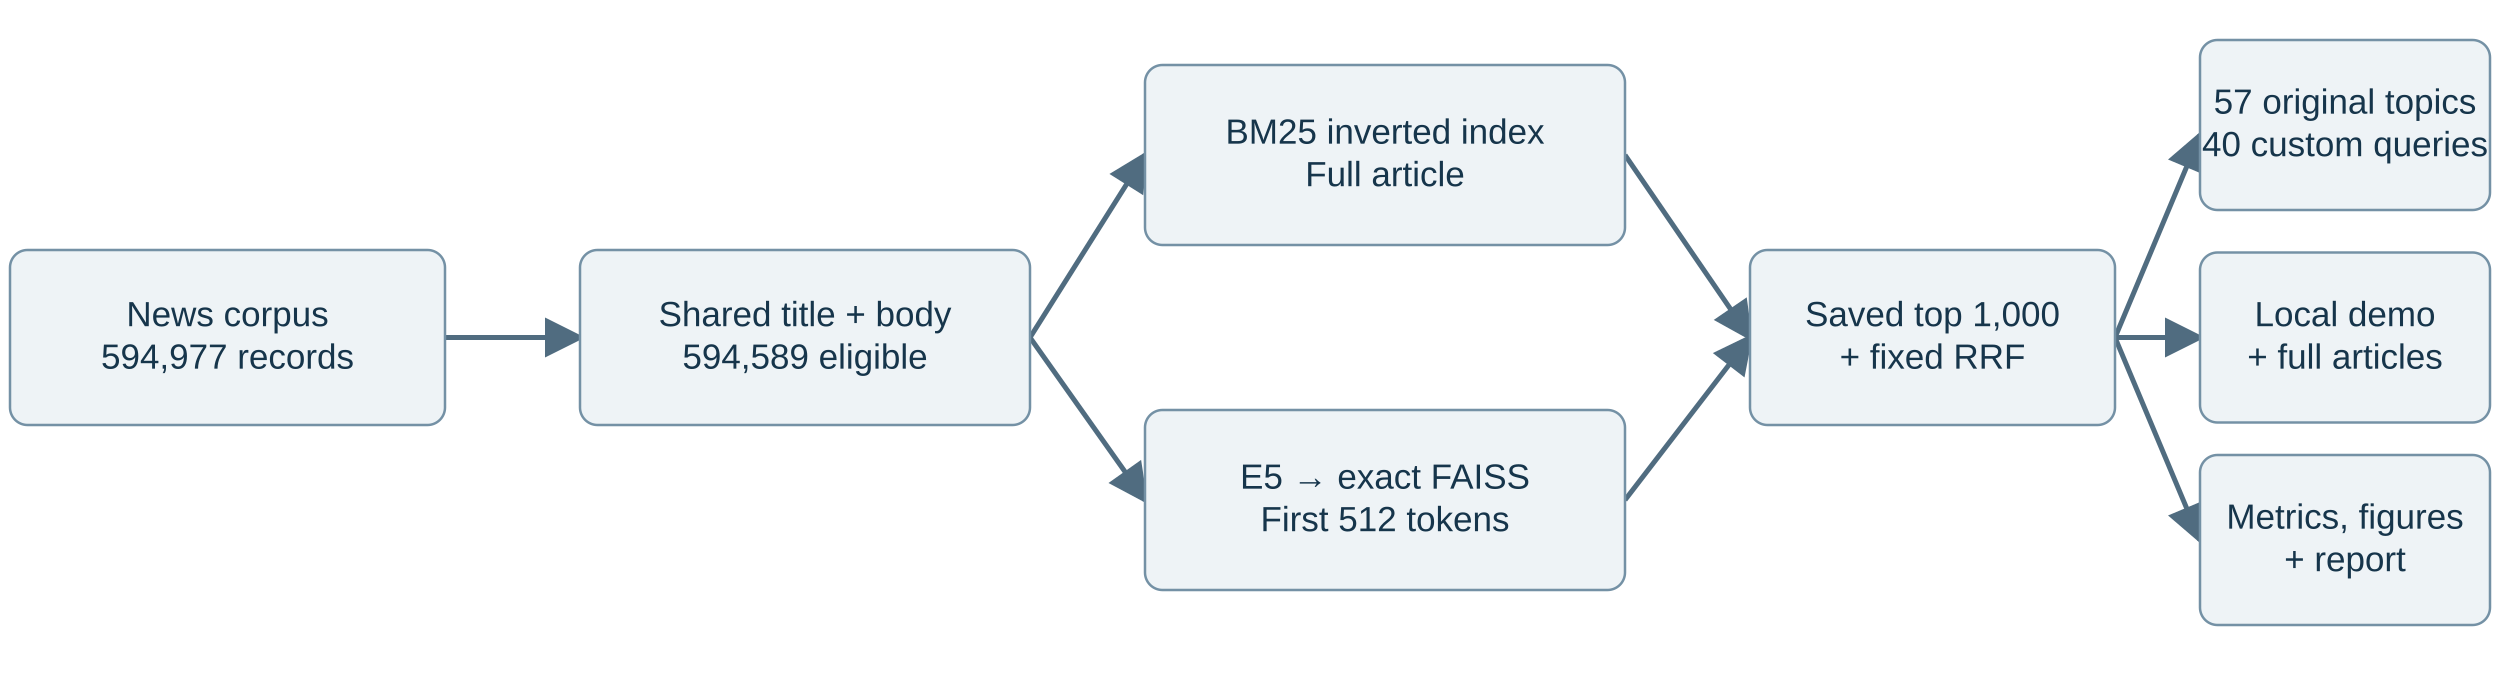
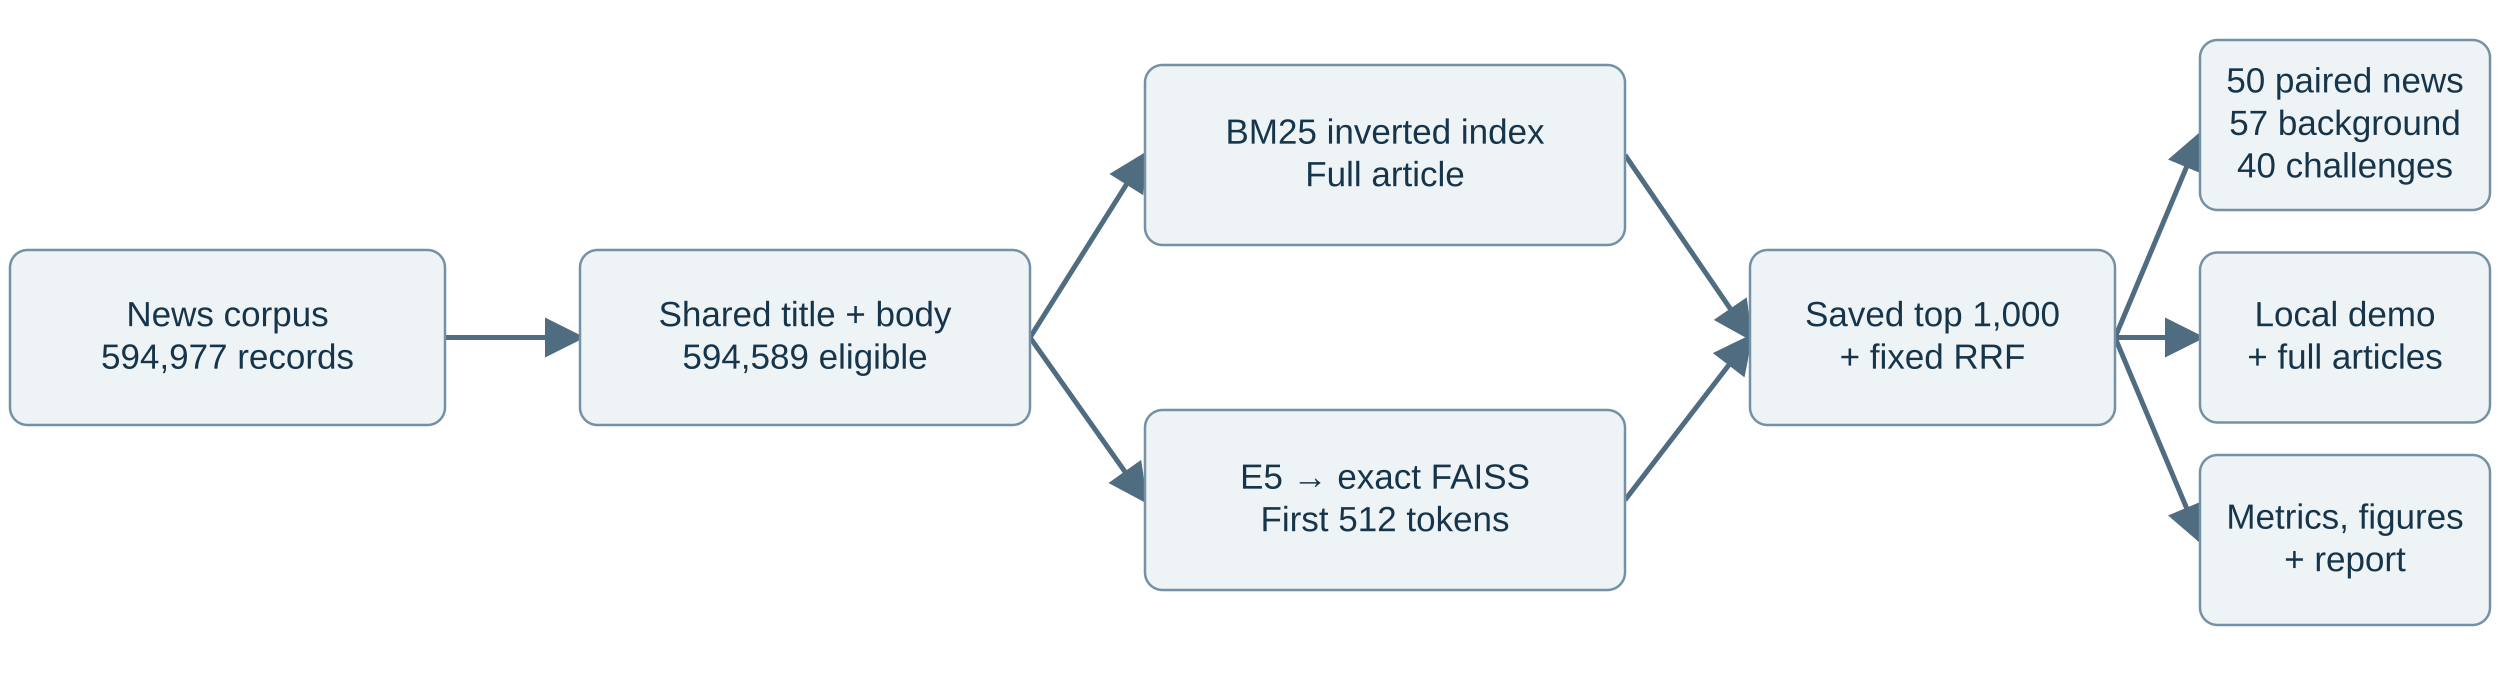
<svg xmlns="http://www.w3.org/2000/svg" viewBox="0 0 1000 270" role="img" aria-label="Shared corpus to BM25 and E5, saved runs, evaluation, demo and reports">
  <defs>
    <marker id="a" markerWidth="8" markerHeight="8" refX="7" refY="4" orient="auto">
      <path d="M0 0L8 4L0 8" fill="#506c80" />
    </marker>
  </defs>
  <g font-family="Arial,sans-serif" font-size="14" fill="#16354b">
    <line x1="178" y1="135" x2="232" y2="135" stroke="#506c80" stroke-width="2" marker-end="url(#a)" />
    <line x1="412" y1="135" x2="458" y2="62" stroke="#506c80" stroke-width="2" marker-end="url(#a)" />
    <line x1="412" y1="135" x2="458" y2="200" stroke="#506c80" stroke-width="2" marker-end="url(#a)" />
    <line x1="650" y1="62" x2="700" y2="135" stroke="#506c80" stroke-width="2" marker-end="url(#a)" />
    <line x1="650" y1="200" x2="700" y2="135" stroke="#506c80" stroke-width="2" marker-end="url(#a)" />
    <line x1="846" y1="135" x2="880" y2="54" stroke="#506c80" stroke-width="2" marker-end="url(#a)" />
    <line x1="846" y1="135" x2="880" y2="135" stroke="#506c80" stroke-width="2" marker-end="url(#a)" />
    <line x1="846" y1="135" x2="880" y2="216" stroke="#506c80" stroke-width="2" marker-end="url(#a)" />
    <rect x="4" y="100" width="174" height="70" rx="7" fill="#eef3f6" stroke="#7491a5" />
    <text x="91.0" y="126.5" text-anchor="middle" dominant-baseline="middle">News corpus</text>
    <text x="91.0" y="143.5" text-anchor="middle" dominant-baseline="middle">594,977 records</text>
    <rect x="232" y="100" width="180" height="70" rx="7" fill="#eef3f6" stroke="#7491a5" />
    <text x="322.0" y="126.5" text-anchor="middle" dominant-baseline="middle">Shared title + body</text>
    <text x="322.0" y="143.5" text-anchor="middle" dominant-baseline="middle">594,589 eligible</text>
    <rect x="458" y="26" width="192" height="72" rx="7" fill="#eef3f6" stroke="#7491a5" />
    <text x="554.0" y="53.5" text-anchor="middle" dominant-baseline="middle">BM25 inverted index</text>
    <text x="554.0" y="70.5" text-anchor="middle" dominant-baseline="middle">Full article</text>
    <rect x="458" y="164" width="192" height="72" rx="7" fill="#eef3f6" stroke="#7491a5" />
    <text x="554.0" y="191.5" text-anchor="middle" dominant-baseline="middle">E5 → exact FAISS</text>
    <text x="554.0" y="208.5" text-anchor="middle" dominant-baseline="middle">First 512 tokens</text>
    <rect x="700" y="100" width="146" height="70" rx="7" fill="#eef3f6" stroke="#7491a5" />
    <text x="773.0" y="126.5" text-anchor="middle" dominant-baseline="middle">Saved top 1,000</text>
    <text x="773.0" y="143.5" text-anchor="middle" dominant-baseline="middle">+ fixed RRF</text>
    <rect x="880" y="16" width="116" height="68" rx="7" fill="#eef3f6" stroke="#7491a5" />
-     <text x="938.0" y="41.5" text-anchor="middle" dominant-baseline="middle">57 original topics</text>
-     <text x="938.0" y="58.5" text-anchor="middle" dominant-baseline="middle">40 custom queries</text>
+     <text x="938.0" y="33.0" text-anchor="middle" dominant-baseline="middle">50 paired news</text>
+     <text x="938.0" y="50.0" text-anchor="middle" dominant-baseline="middle">57 background</text>
+     <text x="938.0" y="67.0" text-anchor="middle" dominant-baseline="middle">40 challenges</text>
    <rect x="880" y="101" width="116" height="68" rx="7" fill="#eef3f6" stroke="#7491a5" />
    <text x="938.0" y="126.5" text-anchor="middle" dominant-baseline="middle">Local demo</text>
    <text x="938.0" y="143.5" text-anchor="middle" dominant-baseline="middle">+ full articles</text>
    <rect x="880" y="182" width="116" height="68" rx="7" fill="#eef3f6" stroke="#7491a5" />
    <text x="938.0" y="207.5" text-anchor="middle" dominant-baseline="middle">Metrics, figures</text>
    <text x="938.0" y="224.5" text-anchor="middle" dominant-baseline="middle">+ report</text>
  </g>
</svg>
